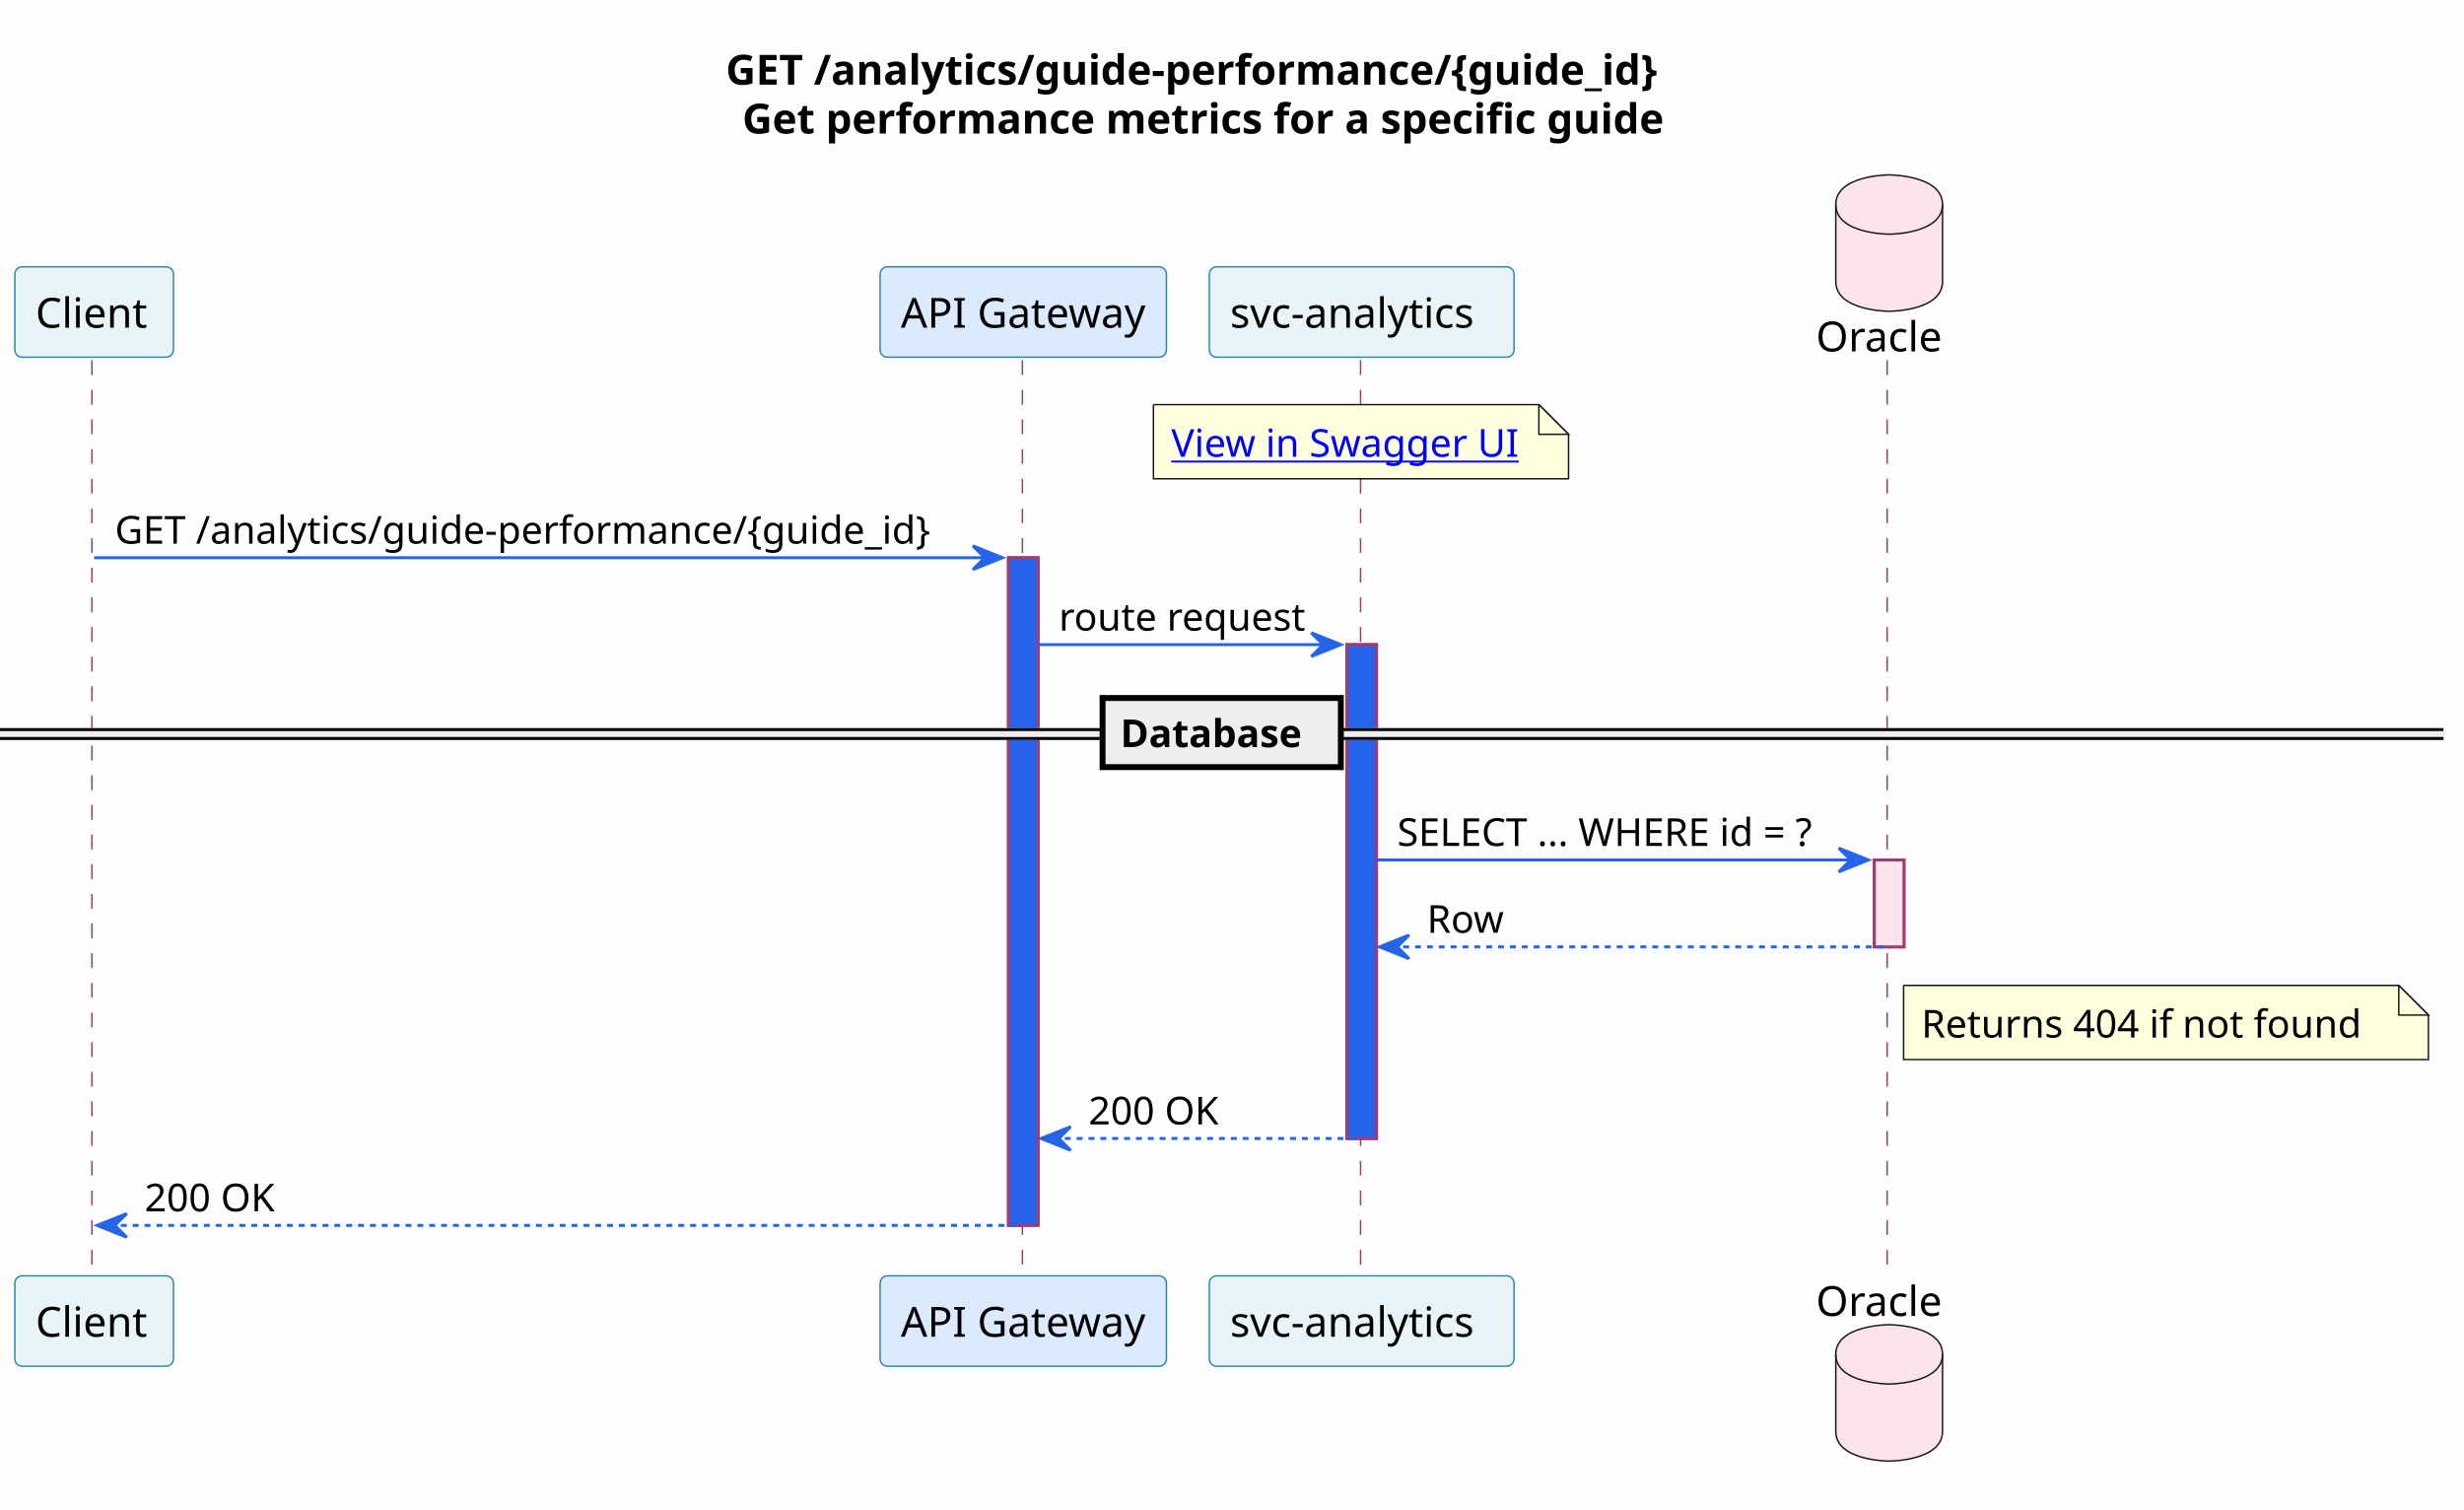
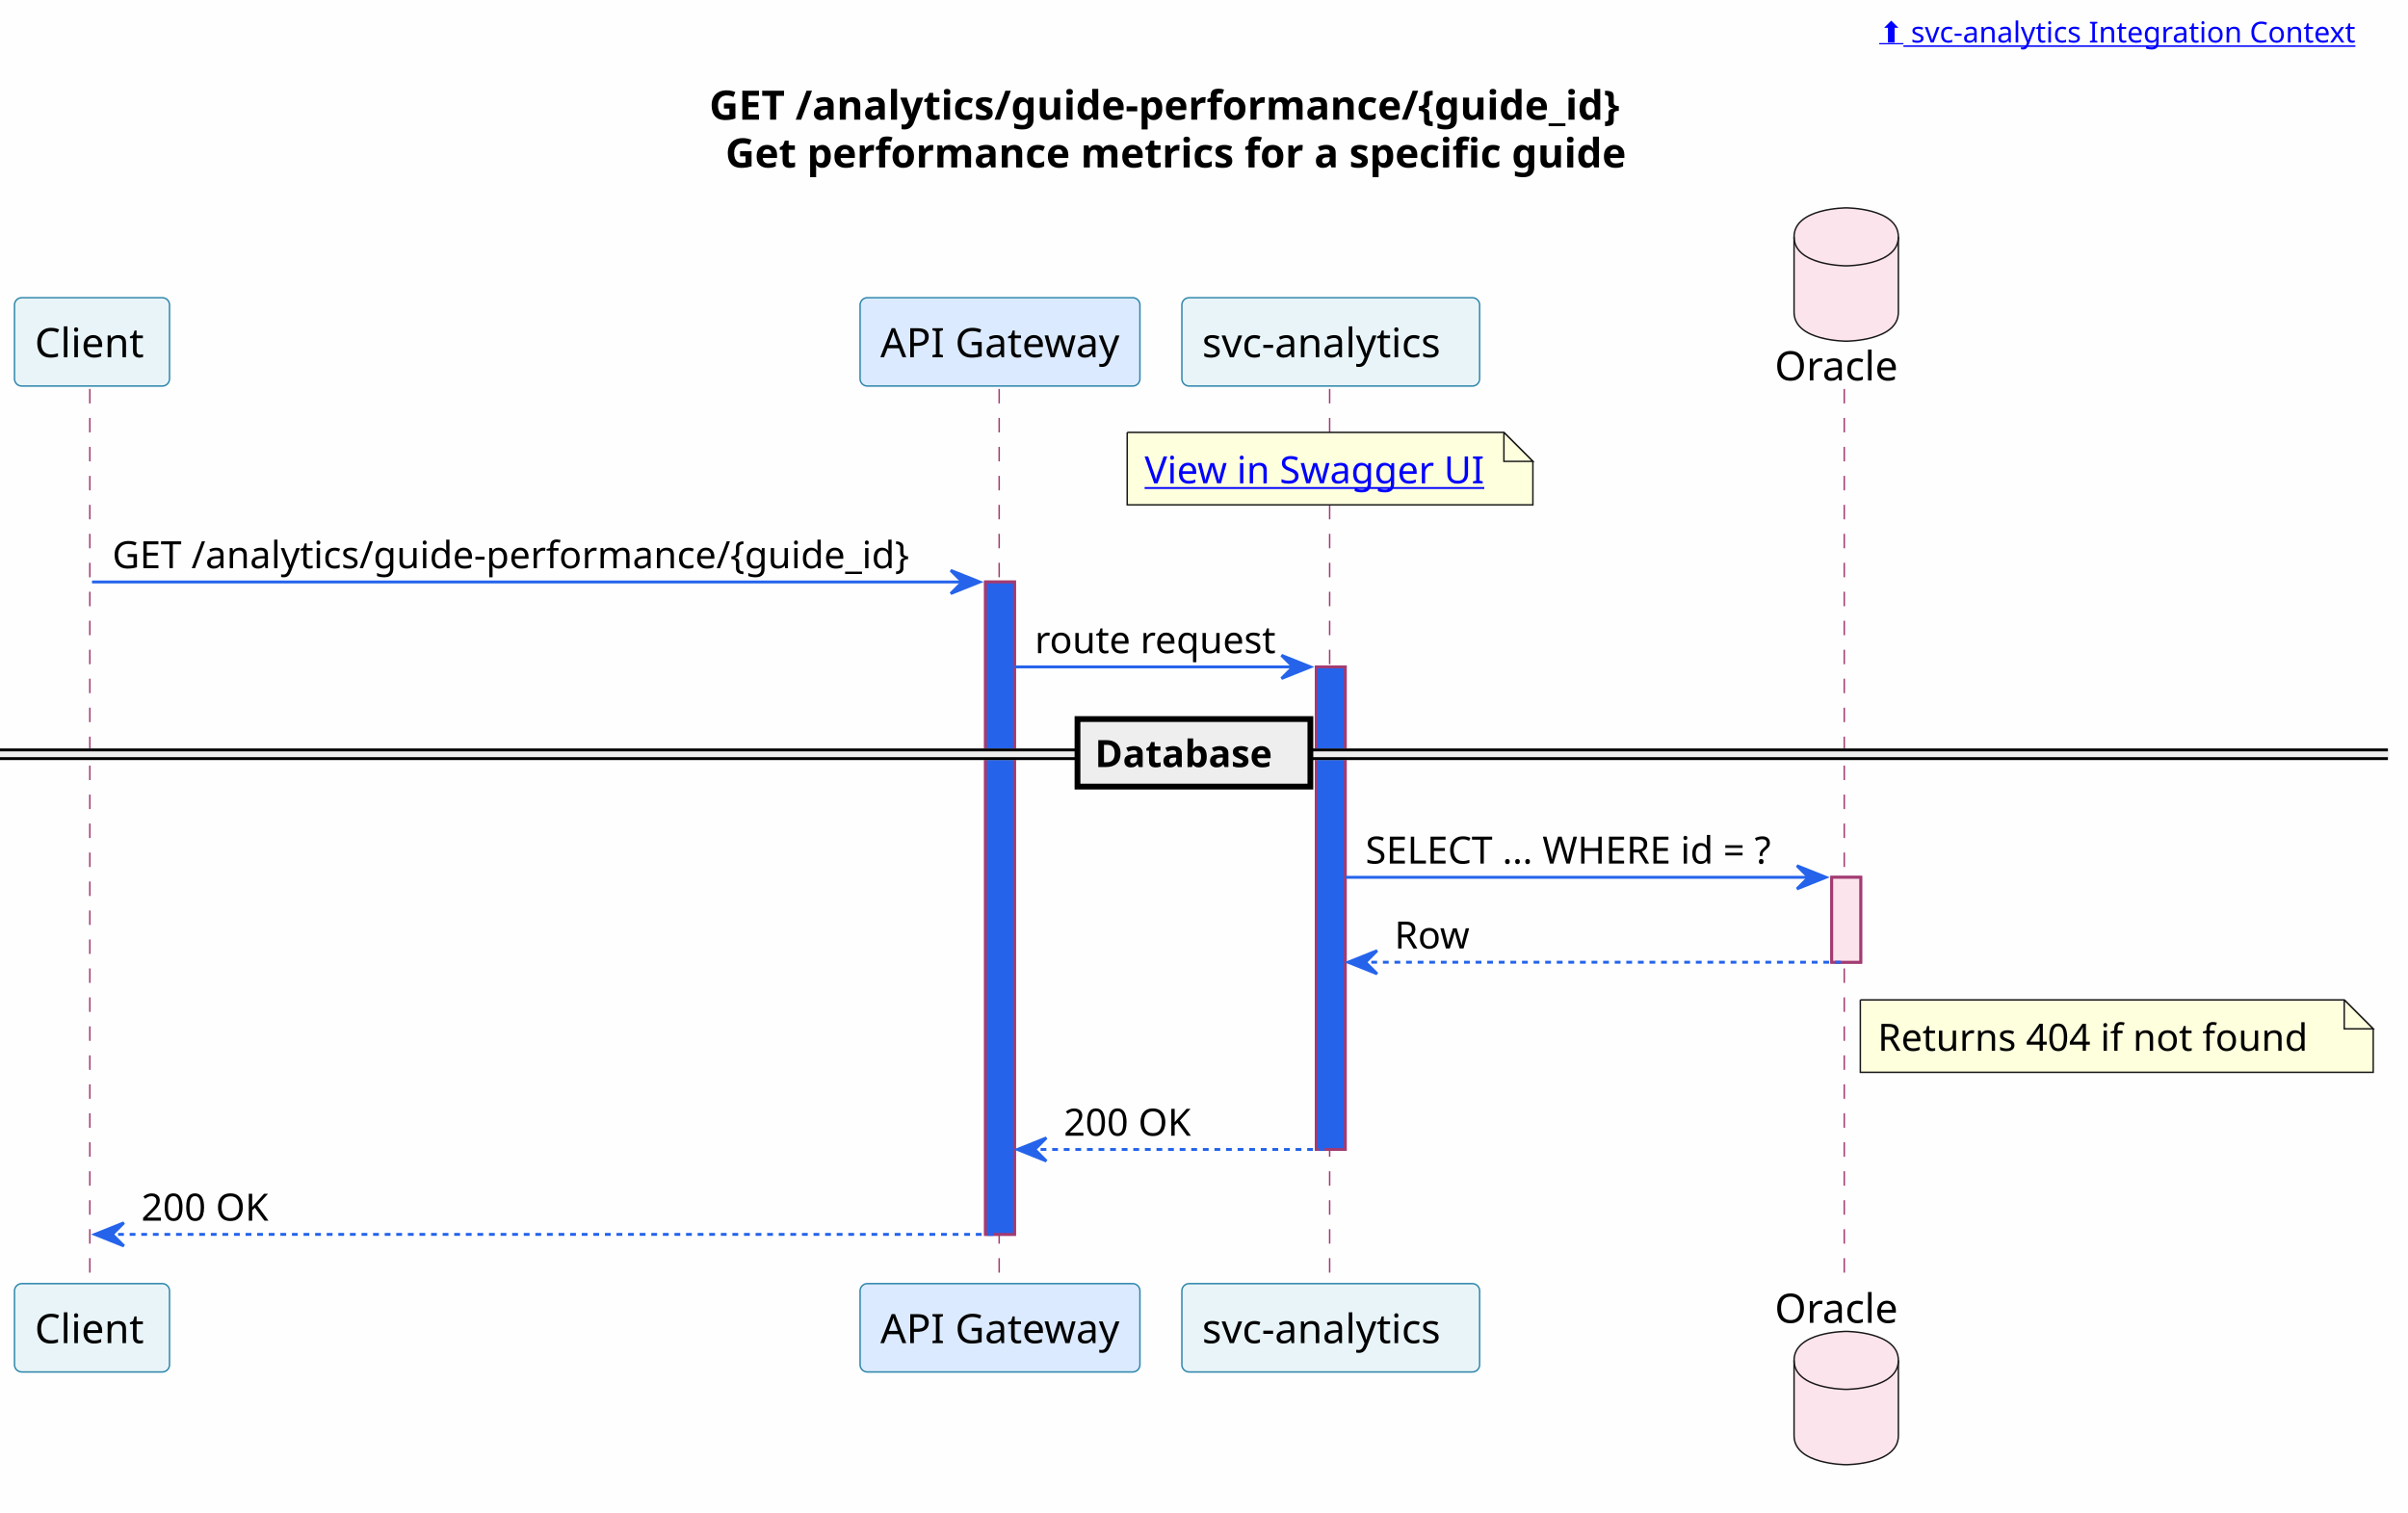
- <svg xmlns="http://www.w3.org/2000/svg" xmlns:xlink="http://www.w3.org/1999/xlink" contentStyleType="text/css" data-diagram-type="SEQUENCE" height="509px" preserveAspectRatio="none" style="width:831px;height:509px;background:#FEFEFE;" version="1.1" viewBox="0 0 831 509" width="831px" zoomAndPan="magnify">
+ <svg xmlns="http://www.w3.org/2000/svg" xmlns:xlink="http://www.w3.org/1999/xlink" contentStyleType="text/css" data-diagram-type="SEQUENCE" height="522px" preserveAspectRatio="none" style="width:831px;height:522px;background:#FEFEFE;" version="1.1" viewBox="0 0 831 522" width="831px" zoomAndPan="magnify">
  <defs />
  <g>
-     <rect fill="#FEFEFE" height="509" style="stroke:none;stroke-width:1;" width="831" x="0" y="0" />
-     <text fill="#000000" font-family="Segoe UI" font-size="14" font-weight="bold" lengthAdjust="spacing" textLength="333.512" x="244.773" y="28.535">GET /analytics/guide-performance/{guide_id}</text>
-     <text fill="#000000" font-family="Segoe UI" font-size="14" font-weight="bold" lengthAdjust="spacing" textLength="322.356" x="250.351" y="45.023">Get performance metrics for a specific guide</text>
+     <rect fill="#FEFEFE" height="522" style="stroke:none;stroke-width:1;" width="831" x="0" y="0" />
+     <text fill="#000000" font-family="Segoe UI" font-size="14" font-weight="bold" lengthAdjust="spacing" textLength="333.512" x="244.773" y="41.312">GET /analytics/guide-performance/{guide_id}</text>
+     <text fill="#000000" font-family="Segoe UI" font-size="14" font-weight="bold" lengthAdjust="spacing" textLength="322.356" x="250.351" y="57.801">Get performance metrics for a specific guide</text>
    <g>
-       <rect fill="#2563EB" height="225.174" style="stroke:#A23B72;stroke-width:1;" width="10" x="340.104" y="188.086" />
+       <rect fill="#2563EB" height="225.174" style="stroke:#A23B72;stroke-width:1;" width="10" x="340.104" y="200.863" />
    </g>
    <g>
-       <rect fill="#2563EB" height="166.553" style="stroke:#A23B72;stroke-width:1;" width="10" x="454.239" y="217.397" />
+       <rect fill="#2563EB" height="166.553" style="stroke:#A23B72;stroke-width:1;" width="10" x="454.239" y="230.174" />
    </g>
    <g>
-       <rect fill="#FCE4EC" height="29.311" style="stroke:#A23B72;stroke-width:1;" width="10" x="632.129" y="290.018" />
+       <rect fill="#FCE4EC" height="29.311" style="stroke:#A23B72;stroke-width:1;" width="10" x="632.129" y="302.795" />
    </g>
    <g>
-       <rect fill="#000000" fill-opacity="0" height="309.795" width="8" x="27.752" y="121.465" />
-       <line style="stroke:#A23B72;stroke-width:0.5;stroke-dasharray:5,5;" x1="31" x2="31" y1="121.465" y2="431.26" />
+       <rect fill="#000000" fill-opacity="0" height="309.795" width="8" x="27.752" y="134.242" />
+       <line style="stroke:#A23B72;stroke-width:0.5;stroke-dasharray:5,5;" x1="31" x2="31" y1="134.242" y2="444.037" />
    </g>
    <g>
-       <rect fill="#000000" fill-opacity="0" height="309.795" width="8" x="341.104" y="121.465" />
-       <line style="stroke:#A23B72;stroke-width:0.5;stroke-dasharray:5,5;" x1="344.815" x2="344.815" y1="121.465" y2="431.26" />
+       <rect fill="#000000" fill-opacity="0" height="309.795" width="8" x="341.104" y="134.242" />
+       <line style="stroke:#A23B72;stroke-width:0.5;stroke-dasharray:5,5;" x1="344.815" x2="344.815" y1="134.242" y2="444.037" />
    </g>
    <g>
-       <rect fill="#000000" fill-opacity="0" height="309.795" width="8" x="455.239" y="121.465" />
-       <line style="stroke:#A23B72;stroke-width:0.5;stroke-dasharray:5,5;" x1="458.86" x2="458.86" y1="121.465" y2="431.26" />
+       <rect fill="#000000" fill-opacity="0" height="309.795" width="8" x="455.239" y="134.242" />
+       <line style="stroke:#A23B72;stroke-width:0.5;stroke-dasharray:5,5;" x1="458.86" x2="458.86" y1="134.242" y2="444.037" />
    </g>
    <g>
-       <rect fill="#000000" fill-opacity="0" height="309.795" width="8" x="633.129" y="121.465" />
-       <line style="stroke:#A23B72;stroke-width:0.5;stroke-dasharray:5,5;" x1="636.453" x2="636.453" y1="121.465" y2="431.26" />
+       <rect fill="#000000" fill-opacity="0" height="309.795" width="8" x="633.129" y="134.242" />
+       <line style="stroke:#A23B72;stroke-width:0.5;stroke-dasharray:5,5;" x1="636.453" x2="636.453" y1="134.242" y2="444.037" />
    </g>
    <g class="participant participant-head" data-participant="Client">
-       <rect fill="#E8F4F8" height="30.488" rx="2.5" ry="2.5" style="stroke:#2E86AB;stroke-width:0.5;" width="53.505" x="5" y="89.977" />
-       <text fill="#000000" font-family="Segoe UI" font-size="14" lengthAdjust="spacing" textLength="39.505" x="12" y="110.512">Client</text>
+       <rect fill="#E8F4F8" height="30.488" rx="2.5" ry="2.5" style="stroke:#2E86AB;stroke-width:0.5;" width="53.505" x="5" y="102.754" />
+       <text fill="#000000" font-family="Segoe UI" font-size="14" lengthAdjust="spacing" textLength="39.505" x="12" y="123.289">Client</text>
    </g>
    <g class="participant participant-tail" data-participant="Client">
-       <rect fill="#E8F4F8" height="30.488" rx="2.5" ry="2.5" style="stroke:#2E86AB;stroke-width:0.5;" width="53.505" x="5" y="430.26" />
-       <text fill="#000000" font-family="Segoe UI" font-size="14" lengthAdjust="spacing" textLength="39.505" x="12" y="450.795">Client</text>
+       <rect fill="#E8F4F8" height="30.488" rx="2.5" ry="2.5" style="stroke:#2E86AB;stroke-width:0.5;" width="53.505" x="5" y="443.037" />
+       <text fill="#000000" font-family="Segoe UI" font-size="14" lengthAdjust="spacing" textLength="39.505" x="12" y="463.572">Client</text>
    </g>
    <g class="participant participant-head" data-participant="GW">
-       <rect fill="#DBEAFE" height="30.488" rx="2.5" ry="2.5" style="stroke:#2E86AB;stroke-width:0.5;" width="96.578" x="296.815" y="89.977" />
-       <text fill="#000000" font-family="Segoe UI" font-size="14" lengthAdjust="spacing" textLength="82.578" x="303.815" y="110.512">API Gateway</text>
+       <rect fill="#DBEAFE" height="30.488" rx="2.5" ry="2.5" style="stroke:#2E86AB;stroke-width:0.5;" width="96.578" x="296.815" y="102.754" />
+       <text fill="#000000" font-family="Segoe UI" font-size="14" lengthAdjust="spacing" textLength="82.578" x="303.815" y="123.289">API Gateway</text>
    </g>
    <g class="participant participant-tail" data-participant="GW">
-       <rect fill="#DBEAFE" height="30.488" rx="2.5" ry="2.5" style="stroke:#2E86AB;stroke-width:0.5;" width="96.578" x="296.815" y="430.26" />
-       <text fill="#000000" font-family="Segoe UI" font-size="14" lengthAdjust="spacing" textLength="82.578" x="303.815" y="450.795">API Gateway</text>
+       <rect fill="#DBEAFE" height="30.488" rx="2.5" ry="2.5" style="stroke:#2E86AB;stroke-width:0.5;" width="96.578" x="296.815" y="443.037" />
+       <text fill="#000000" font-family="Segoe UI" font-size="14" lengthAdjust="spacing" textLength="82.578" x="303.815" y="463.572">API Gateway</text>
    </g>
    <g class="participant participant-head" data-participant="Svc">
      <a href="/microservices/svc-analytics/" target="_top" title="/microservices/svc-analytics/" xlink:actuate="onRequest" xlink:href="/microservices/svc-analytics/" xlink:show="new" xlink:title="/microservices/svc-analytics/" xlink:type="simple">
-         <rect fill="#E8F4F8" height="30.488" rx="2.5" ry="2.5" style="stroke:#2E86AB;stroke-width:0.5;" width="102.758" x="407.86" y="89.977" />
-         <text fill="#000000" font-family="Segoe UI" font-size="14" lengthAdjust="spacing" textLength="88.758" x="414.86" y="110.512">svc-analytics</text>
+         <rect fill="#E8F4F8" height="30.488" rx="2.5" ry="2.5" style="stroke:#2E86AB;stroke-width:0.5;" width="102.758" x="407.86" y="102.754" />
+         <text fill="#000000" font-family="Segoe UI" font-size="14" lengthAdjust="spacing" textLength="88.758" x="414.86" y="123.289">svc-analytics</text>
      </a>
    </g>
    <g class="participant participant-tail" data-participant="Svc">
      <a href="/microservices/svc-analytics/" target="_top" title="/microservices/svc-analytics/" xlink:actuate="onRequest" xlink:href="/microservices/svc-analytics/" xlink:show="new" xlink:title="/microservices/svc-analytics/" xlink:type="simple">
-         <rect fill="#E8F4F8" height="30.488" rx="2.5" ry="2.5" style="stroke:#2E86AB;stroke-width:0.5;" width="102.758" x="407.86" y="430.26" />
-         <text fill="#000000" font-family="Segoe UI" font-size="14" lengthAdjust="spacing" textLength="88.758" x="414.86" y="450.795">svc-analytics</text>
+         <rect fill="#E8F4F8" height="30.488" rx="2.5" ry="2.5" style="stroke:#2E86AB;stroke-width:0.5;" width="102.758" x="407.86" y="443.037" />
+         <text fill="#000000" font-family="Segoe UI" font-size="14" lengthAdjust="spacing" textLength="88.758" x="414.86" y="463.572">svc-analytics</text>
      </a>
    </g>
    <g class="participant participant-head" data-participant="DB">
-       <text fill="#000000" font-family="Segoe UI" font-size="14" lengthAdjust="spacing" textLength="43.353" x="612.453" y="118.512">Oracle</text>
-       <path d="M619.129,68.977 C619.129,58.977 637.129,58.977 637.129,58.977 C637.129,58.977 655.129,58.977 655.129,68.977 L655.129,94.977 C655.129,104.977 637.129,104.977 637.129,104.977 C637.129,104.977 619.129,104.977 619.129,94.977 L619.129,68.977" fill="#FCE4EC" style="stroke:#181818;stroke-width:0.5;" />
-       <path d="M619.129,68.977 C619.129,78.977 637.129,78.977 637.129,78.977 C637.129,78.977 655.129,78.977 655.129,68.977" fill="none" style="stroke:#181818;stroke-width:0.5;" />
+       <text fill="#000000" font-family="Segoe UI" font-size="14" lengthAdjust="spacing" textLength="43.353" x="612.453" y="131.289">Oracle</text>
+       <path d="M619.129,81.754 C619.129,71.754 637.129,71.754 637.129,71.754 C637.129,71.754 655.129,71.754 655.129,81.754 L655.129,107.754 C655.129,117.754 637.129,117.754 637.129,117.754 C637.129,117.754 619.129,117.754 619.129,107.754 L619.129,81.754" fill="#FCE4EC" style="stroke:#181818;stroke-width:0.5;" />
+       <path d="M619.129,81.754 C619.129,91.754 637.129,91.754 637.129,91.754 C637.129,91.754 655.129,91.754 655.129,81.754" fill="none" style="stroke:#181818;stroke-width:0.5;" />
    </g>
    <g class="participant participant-tail" data-participant="DB">
-       <text fill="#000000" font-family="Segoe UI" font-size="14" lengthAdjust="spacing" textLength="43.353" x="612.453" y="443.795">Oracle</text>
-       <path d="M619.129,456.748 C619.129,446.748 637.129,446.748 637.129,446.748 C637.129,446.748 655.129,446.748 655.129,456.748 L655.129,482.748 C655.129,492.748 637.129,492.748 637.129,492.748 C637.129,492.748 619.129,492.748 619.129,482.748 L619.129,456.748" fill="#FCE4EC" style="stroke:#181818;stroke-width:0.5;" />
-       <path d="M619.129,456.748 C619.129,466.748 637.129,466.748 637.129,466.748 C637.129,466.748 655.129,466.748 655.129,456.748" fill="none" style="stroke:#181818;stroke-width:0.5;" />
+       <text fill="#000000" font-family="Segoe UI" font-size="14" lengthAdjust="spacing" textLength="43.353" x="612.453" y="456.572">Oracle</text>
+       <path d="M619.129,469.525 C619.129,459.525 637.129,459.525 637.129,459.525 C637.129,459.525 655.129,459.525 655.129,469.525 L655.129,495.525 C655.129,505.525 637.129,505.525 637.129,505.525 C637.129,505.525 619.129,505.525 619.129,495.525 L619.129,469.525" fill="#FCE4EC" style="stroke:#181818;stroke-width:0.5;" />
+       <path d="M619.129,469.525 C619.129,479.525 637.129,479.525 637.129,479.525 C637.129,479.525 655.129,479.525 655.129,469.525" fill="none" style="stroke:#181818;stroke-width:0.5;" />
    </g>
    <g>
-       <rect fill="#2563EB" height="225.174" style="stroke:#A23B72;stroke-width:1;" width="10" x="340.104" y="188.086" />
+       <rect fill="#2563EB" height="225.174" style="stroke:#A23B72;stroke-width:1;" width="10" x="340.104" y="200.863" />
    </g>
    <g>
-       <rect fill="#2563EB" height="166.553" style="stroke:#A23B72;stroke-width:1;" width="10" x="454.239" y="217.397" />
+       <rect fill="#2563EB" height="166.553" style="stroke:#A23B72;stroke-width:1;" width="10" x="454.239" y="230.174" />
    </g>
    <g>
-       <rect fill="#FCE4EC" height="29.311" style="stroke:#A23B72;stroke-width:1;" width="10" x="632.129" y="290.018" />
+       <rect fill="#FCE4EC" height="29.311" style="stroke:#A23B72;stroke-width:1;" width="10" x="632.129" y="302.795" />
    </g>
-     <path d="M389,136.465 L389,161.465 L529,161.465 L529,146.465 L519,136.465 L389,136.465" fill="#FEFFDD" style="stroke:#181818;stroke-width:0.5;" />
-     <path d="M519,136.465 L519,146.465 L529,146.465 L519,136.465" fill="#FEFFDD" style="stroke:#181818;stroke-width:0.5;" />
+     <path d="M389,149.242 L389,174.242 L529,174.242 L529,159.242 L519,149.242 L389,149.242" fill="#FEFFDD" style="stroke:#181818;stroke-width:0.5;" />
+     <path d="M519,149.242 L519,159.242 L529,159.242 L519,149.242" fill="#FEFFDD" style="stroke:#181818;stroke-width:0.5;" />
    <a href="/services/api/svc-analytics.html#/Staff/getGuidePerformance" target="_top" title="/services/api/svc-analytics.html#/Staff/getGuidePerformance" xlink:actuate="onRequest" xlink:href="/services/api/svc-analytics.html#/Staff/getGuidePerformance" xlink:show="new" xlink:title="/services/api/svc-analytics.html#/Staff/getGuidePerformance" xlink:type="simple">
-       <text fill="#0000FF" font-family="Segoe UI" font-size="13" lengthAdjust="spacing" text-decoration="underline" textLength="119.406" x="395" y="154.033">View in Swagger UI</text>
+       <text fill="#0000FF" font-family="Segoe UI" font-size="13" lengthAdjust="spacing" text-decoration="underline" textLength="119.406" x="395" y="166.81">View in Swagger UI</text>
    </a>
    <g class="message" data-participant-1="Client" data-participant-2="GW">
-       <polygon fill="#2563EB" points="328.104,184.086,338.104,188.086,328.104,192.086,332.104,188.086" style="stroke:#2563EB;stroke-width:1;" />
-       <line style="stroke:#2563EB;stroke-width:1;" x1="31.752" x2="334.104" y1="188.086" y2="188.086" />
-       <text fill="#000000" font-family="Segoe UI" font-size="13" lengthAdjust="spacing" textLength="289.352" x="38.752" y="183.344">GET /analytics/guide-performance/{guide_id}</text>
+       <polygon fill="#2563EB" points="328.104,196.863,338.104,200.863,328.104,204.863,332.104,200.863" style="stroke:#2563EB;stroke-width:1;" />
+       <line style="stroke:#2563EB;stroke-width:1;" x1="31.752" x2="334.104" y1="200.863" y2="200.863" />
+       <text fill="#000000" font-family="Segoe UI" font-size="13" lengthAdjust="spacing" textLength="289.352" x="38.752" y="196.121">GET /analytics/guide-performance/{guide_id}</text>
    </g>
    <g class="message" data-participant-1="GW" data-participant-2="Svc">
-       <polygon fill="#2563EB" points="442.239,213.397,452.239,217.397,442.239,221.397,446.239,217.397" style="stroke:#2563EB;stroke-width:1;" />
-       <line style="stroke:#2563EB;stroke-width:1;" x1="350.104" x2="448.239" y1="217.397" y2="217.397" />
-       <text fill="#000000" font-family="Segoe UI" font-size="13" lengthAdjust="spacing" textLength="85.135" x="357.104" y="212.654">route request</text>
+       <polygon fill="#2563EB" points="442.239,226.174,452.239,230.174,442.239,234.174,446.239,230.174" style="stroke:#2563EB;stroke-width:1;" />
+       <line style="stroke:#2563EB;stroke-width:1;" x1="350.104" x2="448.239" y1="230.174" y2="230.174" />
+       <text fill="#000000" font-family="Segoe UI" font-size="13" lengthAdjust="spacing" textLength="85.135" x="357.104" y="225.432">route request</text>
    </g>
-     <rect fill="#EEEEEE" height="3" style="stroke:#EEEEEE;stroke-width:1;" width="824.057" x="0" y="246.052" />
-     <line style="stroke:#000000;stroke-width:1;" x1="0" x2="824.057" y1="246.052" y2="246.052" />
-     <line style="stroke:#000000;stroke-width:1;" x1="0" x2="824.057" y1="249.052" y2="249.052" />
-     <rect fill="#EEEEEE" height="23.311" style="stroke:#000000;stroke-width:2;" width="80.371" x="371.843" y="235.397" />
-     <text fill="#000000" font-family="Segoe UI" font-size="13" font-weight="bold" lengthAdjust="spacing" textLength="62.086" x="377.843" y="251.965">Database</text>
+     <rect fill="#EEEEEE" height="3" style="stroke:#EEEEEE;stroke-width:1;" width="824.057" x="0" y="258.829" />
+     <line style="stroke:#000000;stroke-width:1;" x1="0" x2="824.057" y1="258.829" y2="258.829" />
+     <line style="stroke:#000000;stroke-width:1;" x1="0" x2="824.057" y1="261.829" y2="261.829" />
+     <rect fill="#EEEEEE" height="23.311" style="stroke:#000000;stroke-width:2;" width="80.371" x="371.843" y="248.174" />
+     <text fill="#000000" font-family="Segoe UI" font-size="13" font-weight="bold" lengthAdjust="spacing" textLength="62.086" x="377.843" y="264.742">Database</text>
    <g class="message" data-participant-1="Svc" data-participant-2="DB">
-       <polygon fill="#2563EB" points="620.129,286.018,630.129,290.018,620.129,294.018,624.129,290.018" style="stroke:#2563EB;stroke-width:1;" />
-       <line style="stroke:#2563EB;stroke-width:1;" x1="464.239" x2="626.129" y1="290.018" y2="290.018" />
-       <text fill="#000000" font-family="Segoe UI" font-size="13" lengthAdjust="spacing" textLength="148.891" x="471.239" y="285.275">SELECT ... WHERE id = ?</text>
+       <polygon fill="#2563EB" points="620.129,298.795,630.129,302.795,620.129,306.795,624.129,302.795" style="stroke:#2563EB;stroke-width:1;" />
+       <line style="stroke:#2563EB;stroke-width:1;" x1="464.239" x2="626.129" y1="302.795" y2="302.795" />
+       <text fill="#000000" font-family="Segoe UI" font-size="13" lengthAdjust="spacing" textLength="148.891" x="471.239" y="298.053">SELECT ... WHERE id = ?</text>
    </g>
    <g class="message" data-participant-1="DB" data-participant-2="Svc">
-       <polygon fill="#2563EB" points="475.239,315.328,465.239,319.328,475.239,323.328,471.239,319.328" style="stroke:#2563EB;stroke-width:1;" />
-       <line style="stroke:#2563EB;stroke-width:1;stroke-dasharray:2,2;" x1="469.239" x2="636.129" y1="319.328" y2="319.328" />
-       <text fill="#000000" font-family="Segoe UI" font-size="13" lengthAdjust="spacing" textLength="26.222" x="481.239" y="314.586">Row</text>
+       <polygon fill="#2563EB" points="475.239,328.106,465.239,332.106,475.239,336.106,471.239,332.106" style="stroke:#2563EB;stroke-width:1;" />
+       <line style="stroke:#2563EB;stroke-width:1;stroke-dasharray:2,2;" x1="469.239" x2="636.129" y1="332.106" y2="332.106" />
+       <text fill="#000000" font-family="Segoe UI" font-size="13" lengthAdjust="spacing" textLength="26.222" x="481.239" y="327.363">Row</text>
    </g>
-     <path d="M642,332.328 L642,357.328 L819,357.328 L819,342.328 L809,332.328 L642,332.328" fill="#FEFFDD" style="stroke:#181818;stroke-width:0.5;" />
-     <path d="M809,332.328 L809,342.328 L819,342.328 L809,332.328" fill="#FEFFDD" style="stroke:#181818;stroke-width:0.5;" />
-     <text fill="#000000" font-family="Segoe UI" font-size="13" lengthAdjust="spacing" textLength="156.057" x="648" y="349.897">Returns 404 if not found</text>
+     <path d="M642,345.106 L642,370.106 L819,370.106 L819,355.106 L809,345.106 L642,345.106" fill="#FEFFDD" style="stroke:#181818;stroke-width:0.5;" />
+     <path d="M809,345.106 L809,355.106 L819,355.106 L809,345.106" fill="#FEFFDD" style="stroke:#181818;stroke-width:0.5;" />
+     <text fill="#000000" font-family="Segoe UI" font-size="13" lengthAdjust="spacing" textLength="156.057" x="648" y="362.674">Returns 404 if not found</text>
    <g class="message" data-participant-1="Svc" data-participant-2="GW">
-       <polygon fill="#2563EB" points="361.104,379.949,351.104,383.949,361.104,387.949,357.104,383.949" style="stroke:#2563EB;stroke-width:1;" />
-       <line style="stroke:#2563EB;stroke-width:1;stroke-dasharray:2,2;" x1="355.104" x2="458.239" y1="383.949" y2="383.949" />
-       <text fill="#000000" font-family="Segoe UI" font-size="13" lengthAdjust="spacing" textLength="47.36" x="367.104" y="379.207">200 OK</text>
+       <polygon fill="#2563EB" points="361.104,392.727,351.104,396.727,361.104,400.727,357.104,396.727" style="stroke:#2563EB;stroke-width:1;" />
+       <line style="stroke:#2563EB;stroke-width:1;stroke-dasharray:2,2;" x1="355.104" x2="458.239" y1="396.727" y2="396.727" />
+       <text fill="#000000" font-family="Segoe UI" font-size="13" lengthAdjust="spacing" textLength="47.36" x="367.104" y="391.984">200 OK</text>
    </g>
    <g class="message" data-participant-1="GW" data-participant-2="Client">
-       <polygon fill="#2563EB" points="42.752,409.26,32.752,413.26,42.752,417.26,38.752,413.26" style="stroke:#2563EB;stroke-width:1;" />
-       <line style="stroke:#2563EB;stroke-width:1;stroke-dasharray:2,2;" x1="36.752" x2="344.104" y1="413.26" y2="413.26" />
-       <text fill="#000000" font-family="Segoe UI" font-size="13" lengthAdjust="spacing" textLength="47.36" x="48.752" y="408.518">200 OK</text>
+       <polygon fill="#2563EB" points="42.752,422.037,32.752,426.037,42.752,430.037,38.752,426.037" style="stroke:#2563EB;stroke-width:1;" />
+       <line style="stroke:#2563EB;stroke-width:1;stroke-dasharray:2,2;" x1="36.752" x2="344.104" y1="426.037" y2="426.037" />
+       <text fill="#000000" font-family="Segoe UI" font-size="13" lengthAdjust="spacing" textLength="47.36" x="48.752" y="421.295">200 OK</text>
    </g>
+     <a href="/microservices/svc-analytics/#integration-context" target="_top" title="/microservices/svc-analytics/#integration-context" xlink:actuate="onRequest" xlink:href="/microservices/svc-analytics/#integration-context" xlink:show="new" xlink:title="/microservices/svc-analytics/#integration-context" xlink:type="simple">
+       <text fill="#0000FF" font-family="Segoe UI" font-size="10" lengthAdjust="spacing" text-decoration="underline" textLength="174.57" x="648.487" y="14.668">⬆ svc-analytics Integration Context</text>
+     </a>
  </g>
</svg>
